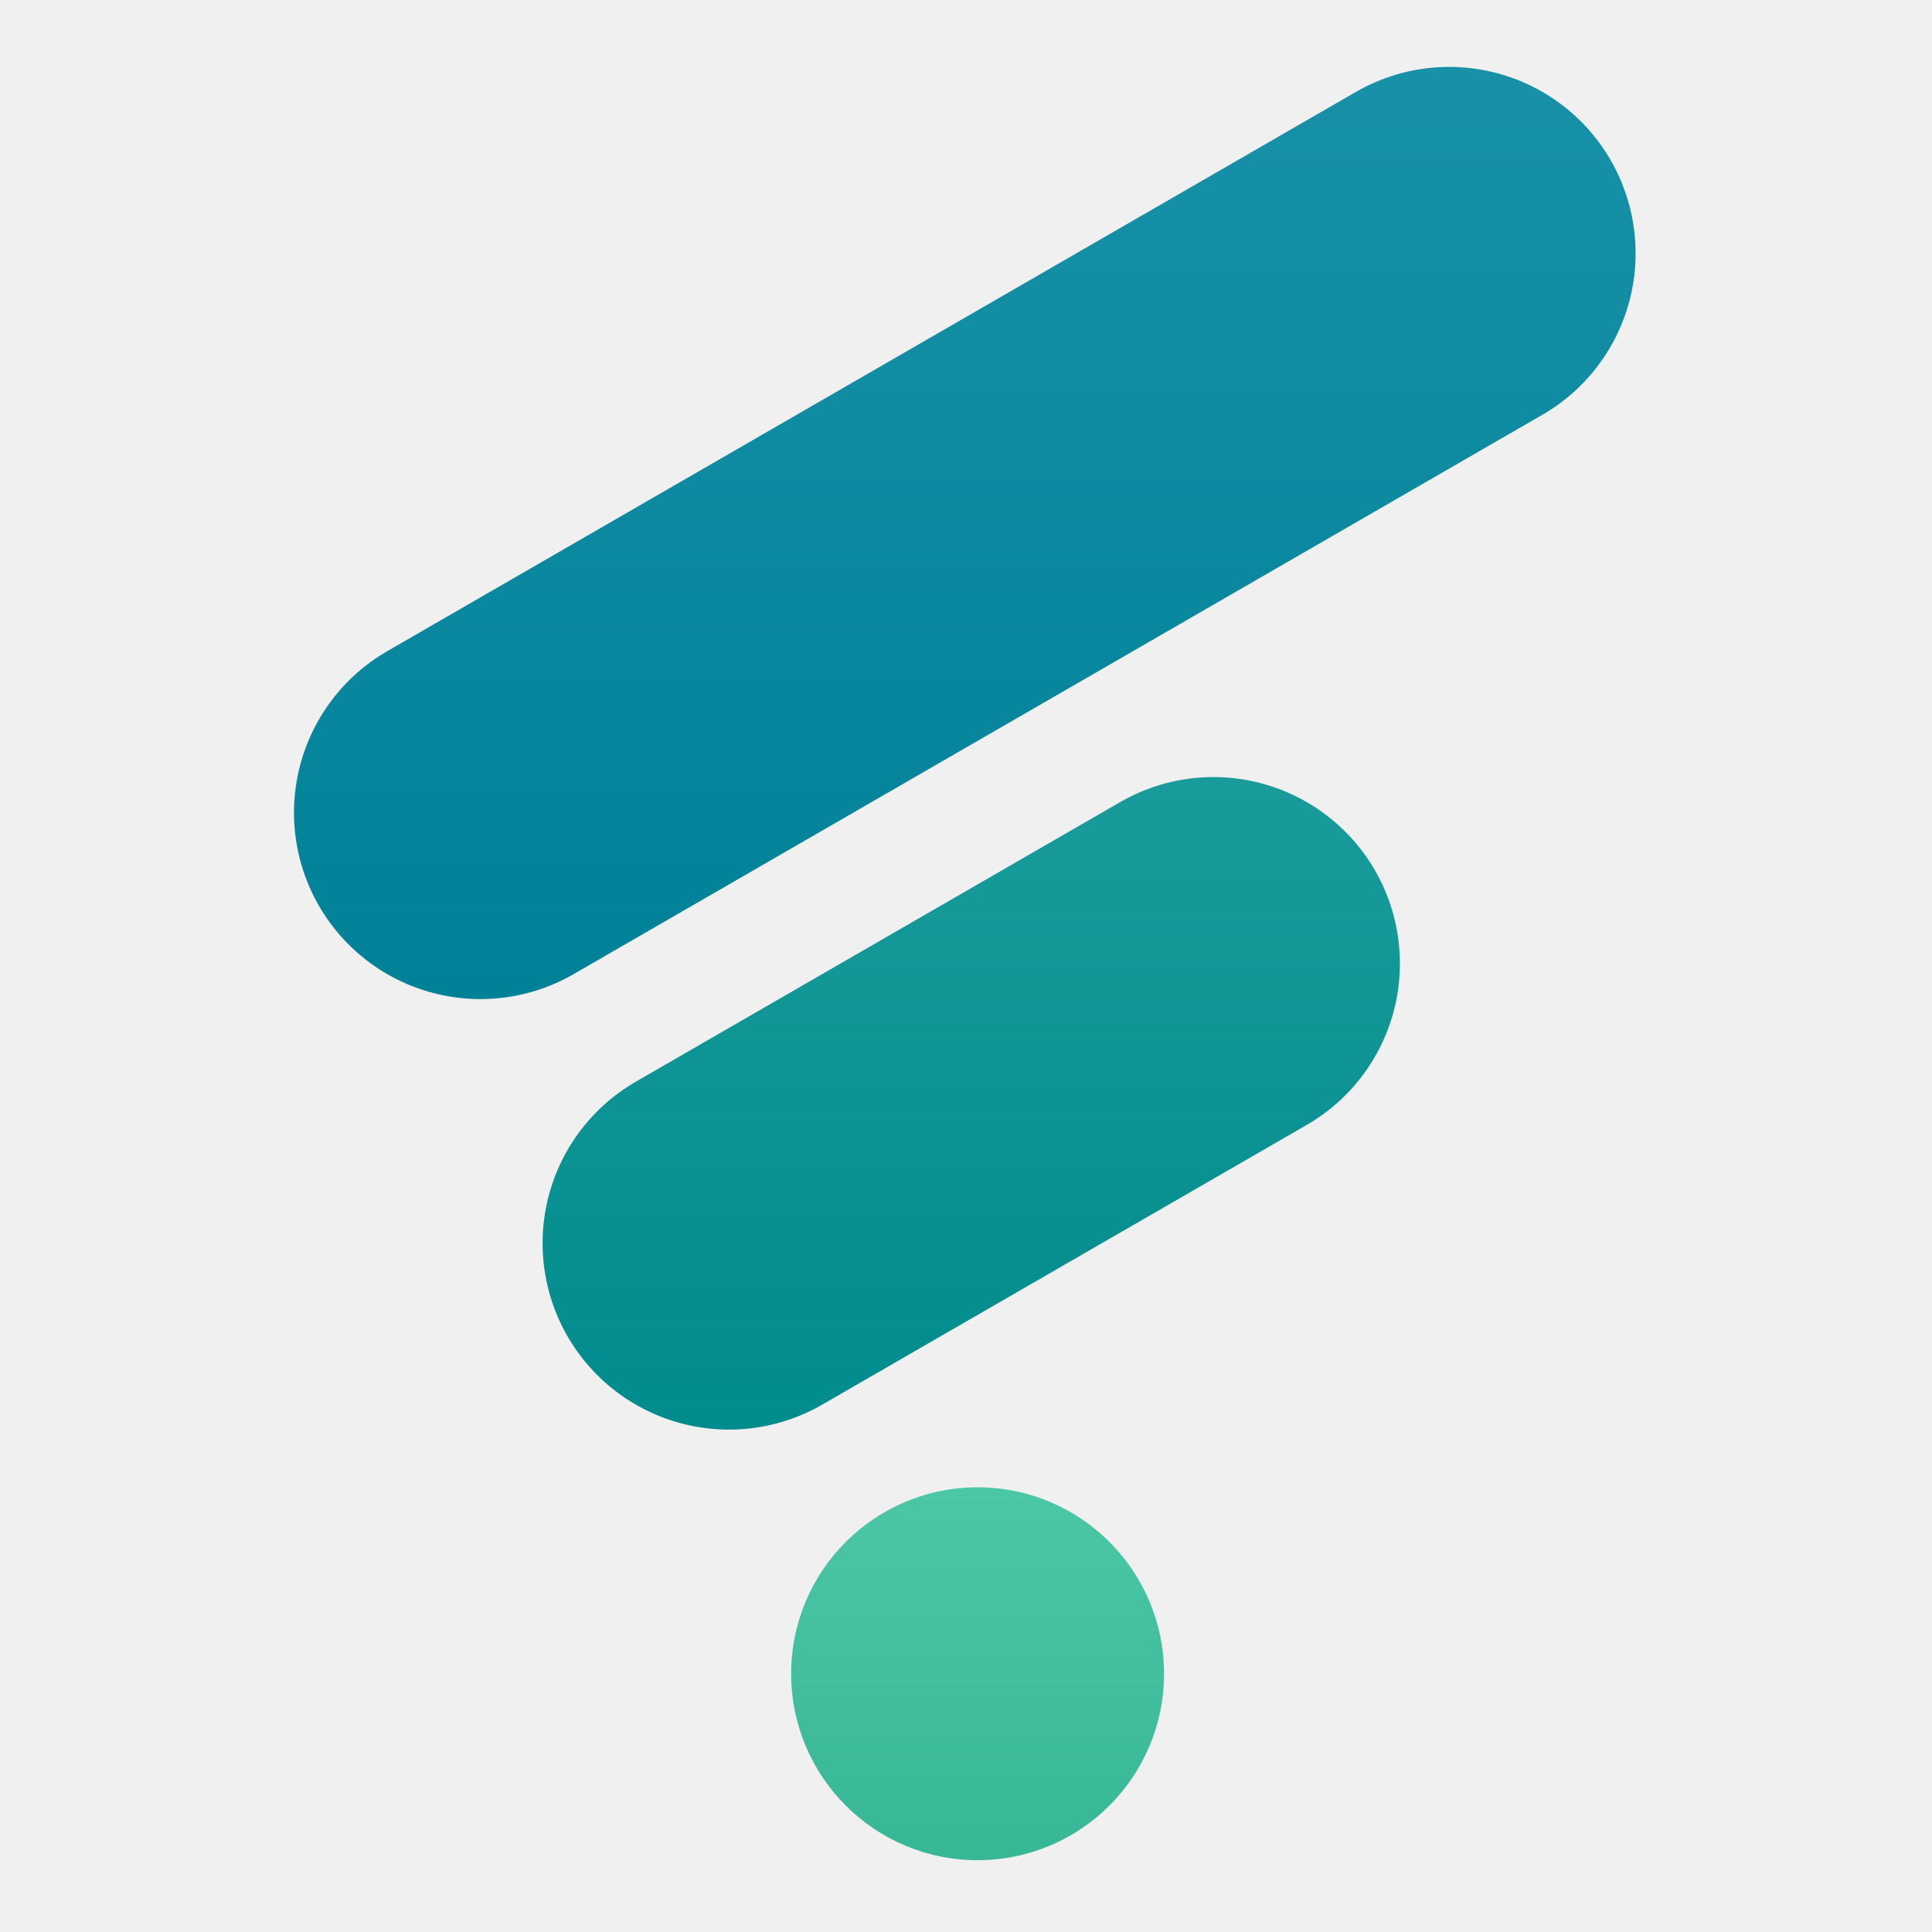
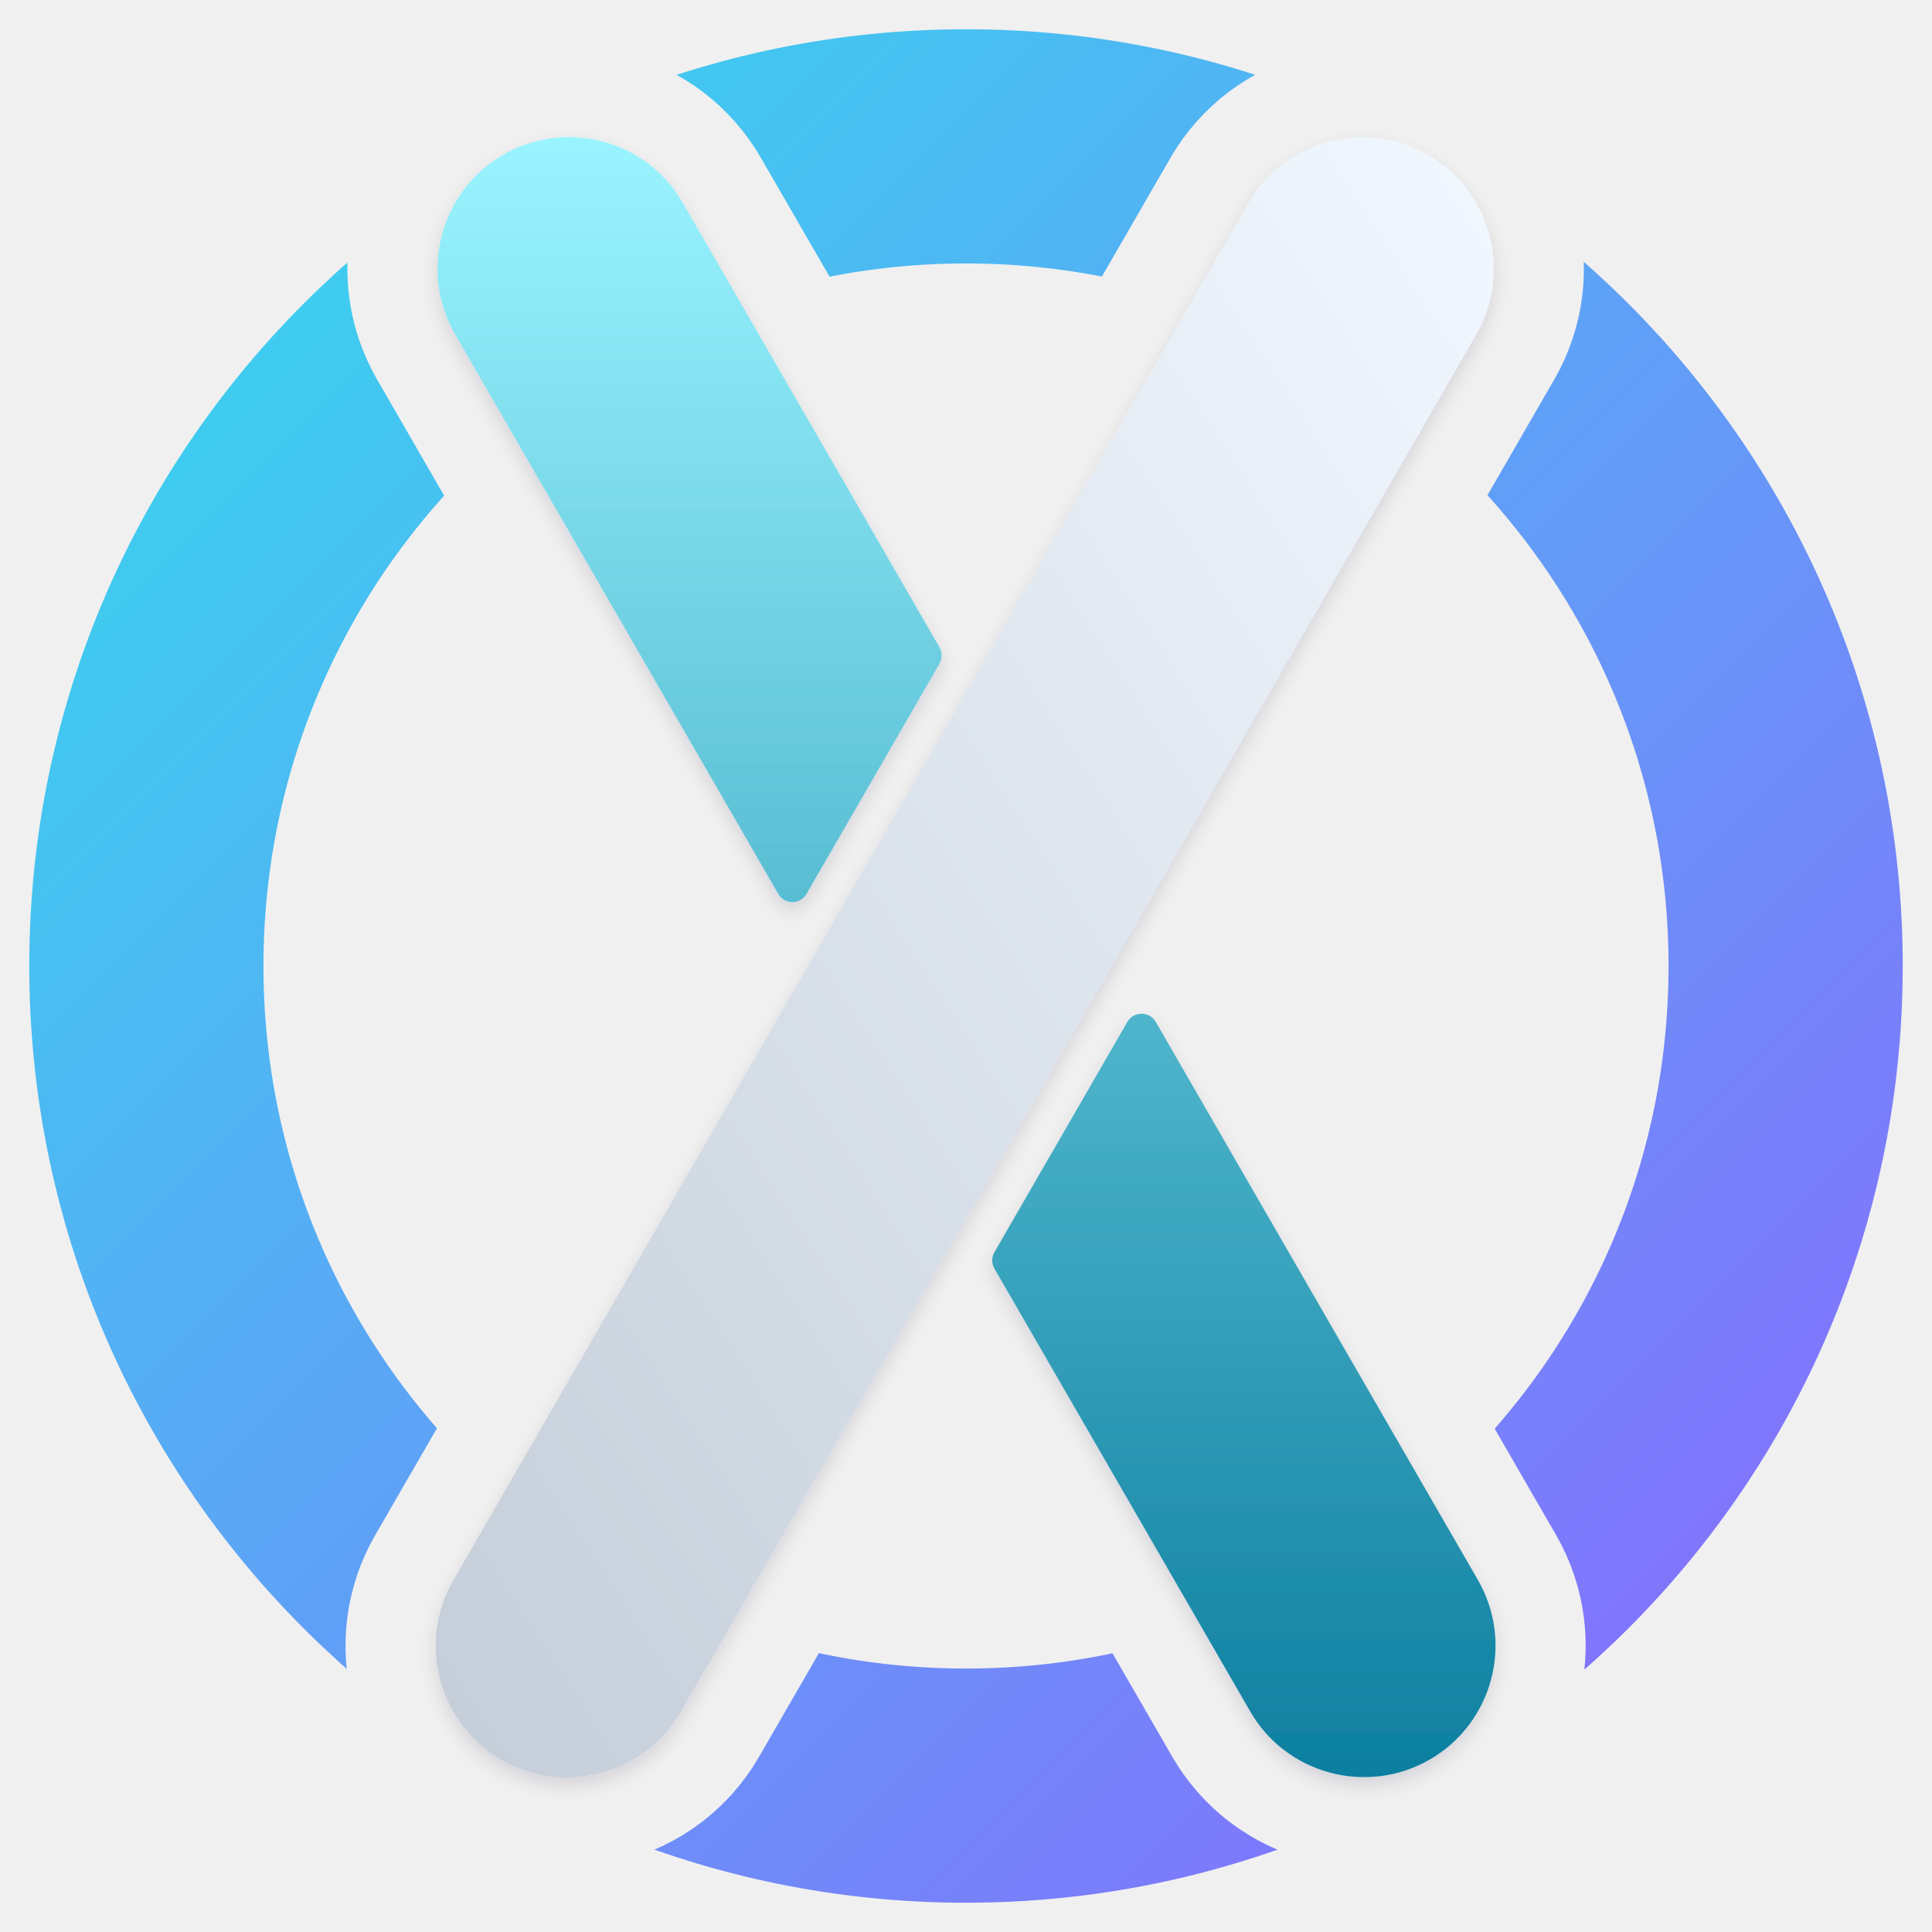
- <svg xmlns="http://www.w3.org/2000/svg" width="240" height="240" viewBox="0 0 240 240">
+ <svg xmlns="http://www.w3.org/2000/svg" width="108" height="108" viewBox="54 54 132 132">
  <defs>
-     <linearGradient id="top" x1="0" y1="8.31" x2="0" y2="124.11" gradientUnits="userSpaceOnUse">
-       <stop offset="0" stop-color="#1891A8" />
-       <stop offset="1" stop-color="#008198" />
+     <filter id="glow-shadow" x="-50%" y="-50%" width="200%" height="200%">
+       <feDropShadow dx="0" dy="5" stdDeviation="5" flood-color="#0F172A" flood-opacity="0.12" />
+     </filter>
+     <path id="bar-light" d="M247,1019.1L247,1019.1A80.2,80.2 75,0 1,217.6 909.5L702.6,69.5A80.2,80.2 75,0 1,812.2 40.1L812.2,40.1A80.2,80.2 75,0 1,841.5 149.7L356.5,989.7A80.2,80.2 75,0 1,247 1019.1z" />
+     <path id="bar-cyan" d="M842.6,909.3C864.8,947.7 851.6,996.7 813.3,1018.9C774.9,1041 725.8,1027.9 703.7,989.5L547.7,719.4C545.9,716.3 545.9,712.5 547.7,709.4L628.8,568.9C632.6,562.3 642.3,562.3 646.1,568.9L842.6,909.3ZM248.1,39.9C286.4,17.8 335.5,30.9 357.6,69.3L514.2,340.4C515.9,343.5 515.9,347.3 514.2,350.4L433.1,490.8C429.2,497.5 419.6,497.5 415.8,490.8L218.7,149.5C196.6,111.1 209.7,62.1 248.1,39.9Z" />
+     <mask id="cutout-mask">
+       <rect x="0" y="0" width="240" height="240" fill="white" />
+       <g transform="translate(60.6, 60.1) scale(0.112, 0.112)">
+         <use href="#bar-light" fill="black" stroke="black" stroke-width="110" />
+         <use href="#bar-cyan" fill="black" stroke="black" stroke-width="110" />
+       </g>
+     </mask>
+     <linearGradient id="ring-grad" x1="0%" y1="0%" x2="100%" y2="100%">
+       <stop offset="0%" stop-color="#22D3EE" />
+       <stop offset="100%" stop-color="#7C5CFF" />
    </linearGradient>
-     <linearGradient id="mid" x1="0" y1="96.53" x2="0" y2="177.59" gradientUnits="userSpaceOnUse">
-       <stop offset="0" stop-color="#1A9B9B" />
-       <stop offset="1" stop-color="#008B8C" />
+     <linearGradient id="light-grad" x1="100%" y1="0%" x2="0%" y2="100%">
+       <stop offset="0%" stop-color="#F2F8FF" />
+       <stop offset="100%" stop-color="#C4CDD8" />
    </linearGradient>
-     <linearGradient id="dot" x1="0" y1="184.76" x2="0" y2="231.08" gradientUnits="userSpaceOnUse">
-       <stop offset="0" stop-color="#4BC7A6" />
-       <stop offset="1" stop-color="#37B796" />
+     <linearGradient id="cyan-grad" x1="0%" y1="0%" x2="0%" y2="100%">
+       <stop offset="0%" stop-color="#9AF4FF" />
+       <stop offset="100%" stop-color="#0E7FA0" />
    </linearGradient>
  </defs>
-   <g stroke-width="46.32" stroke-linecap="round">
-     <line x1="59.68" y1="100.95" x2="180.02" y2="31.47" stroke="url(#top)" />
-     <line x1="90.56" y1="154.43" x2="150.74" y2="119.69" stroke="url(#mid)" />
+   <circle cx="120" cy="120" r="56" fill="none" stroke="url(#ring-grad)" stroke-width="16" mask="url(#cutout-mask)" opacity="0.9" />
+   <g transform="translate(60.6, 60.1) scale(0.112, 0.112)" filter="url(#glow-shadow)">
+     <use href="#bar-light" fill="url(#light-grad)" />
+     <use href="#bar-cyan" fill="url(#cyan-grad)" />
  </g>
-   <circle cx="121.44" cy="207.92" r="23.16" fill="url(#dot)" />
</svg>
